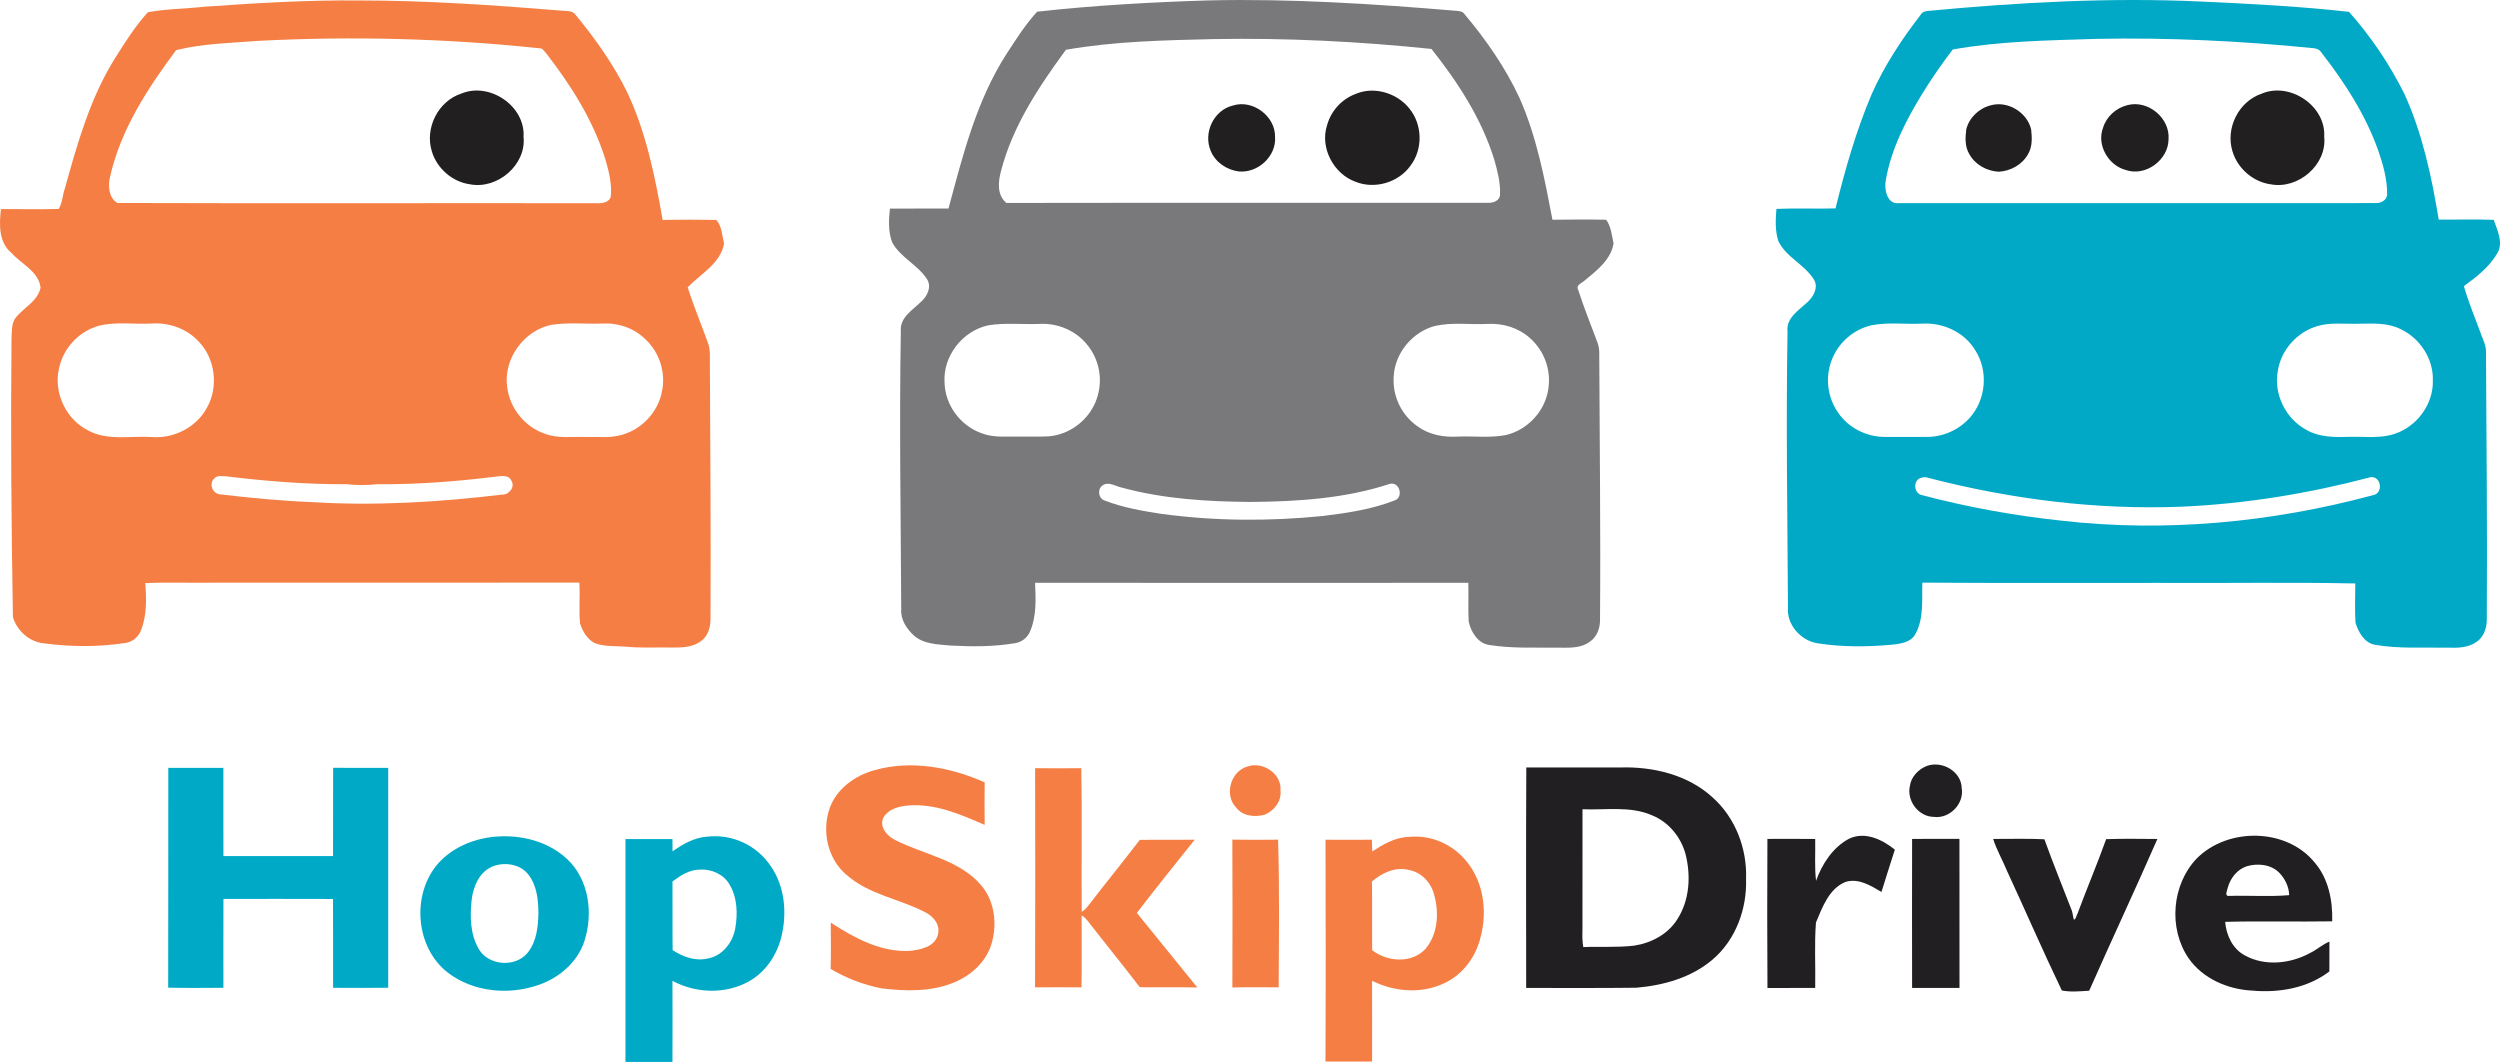
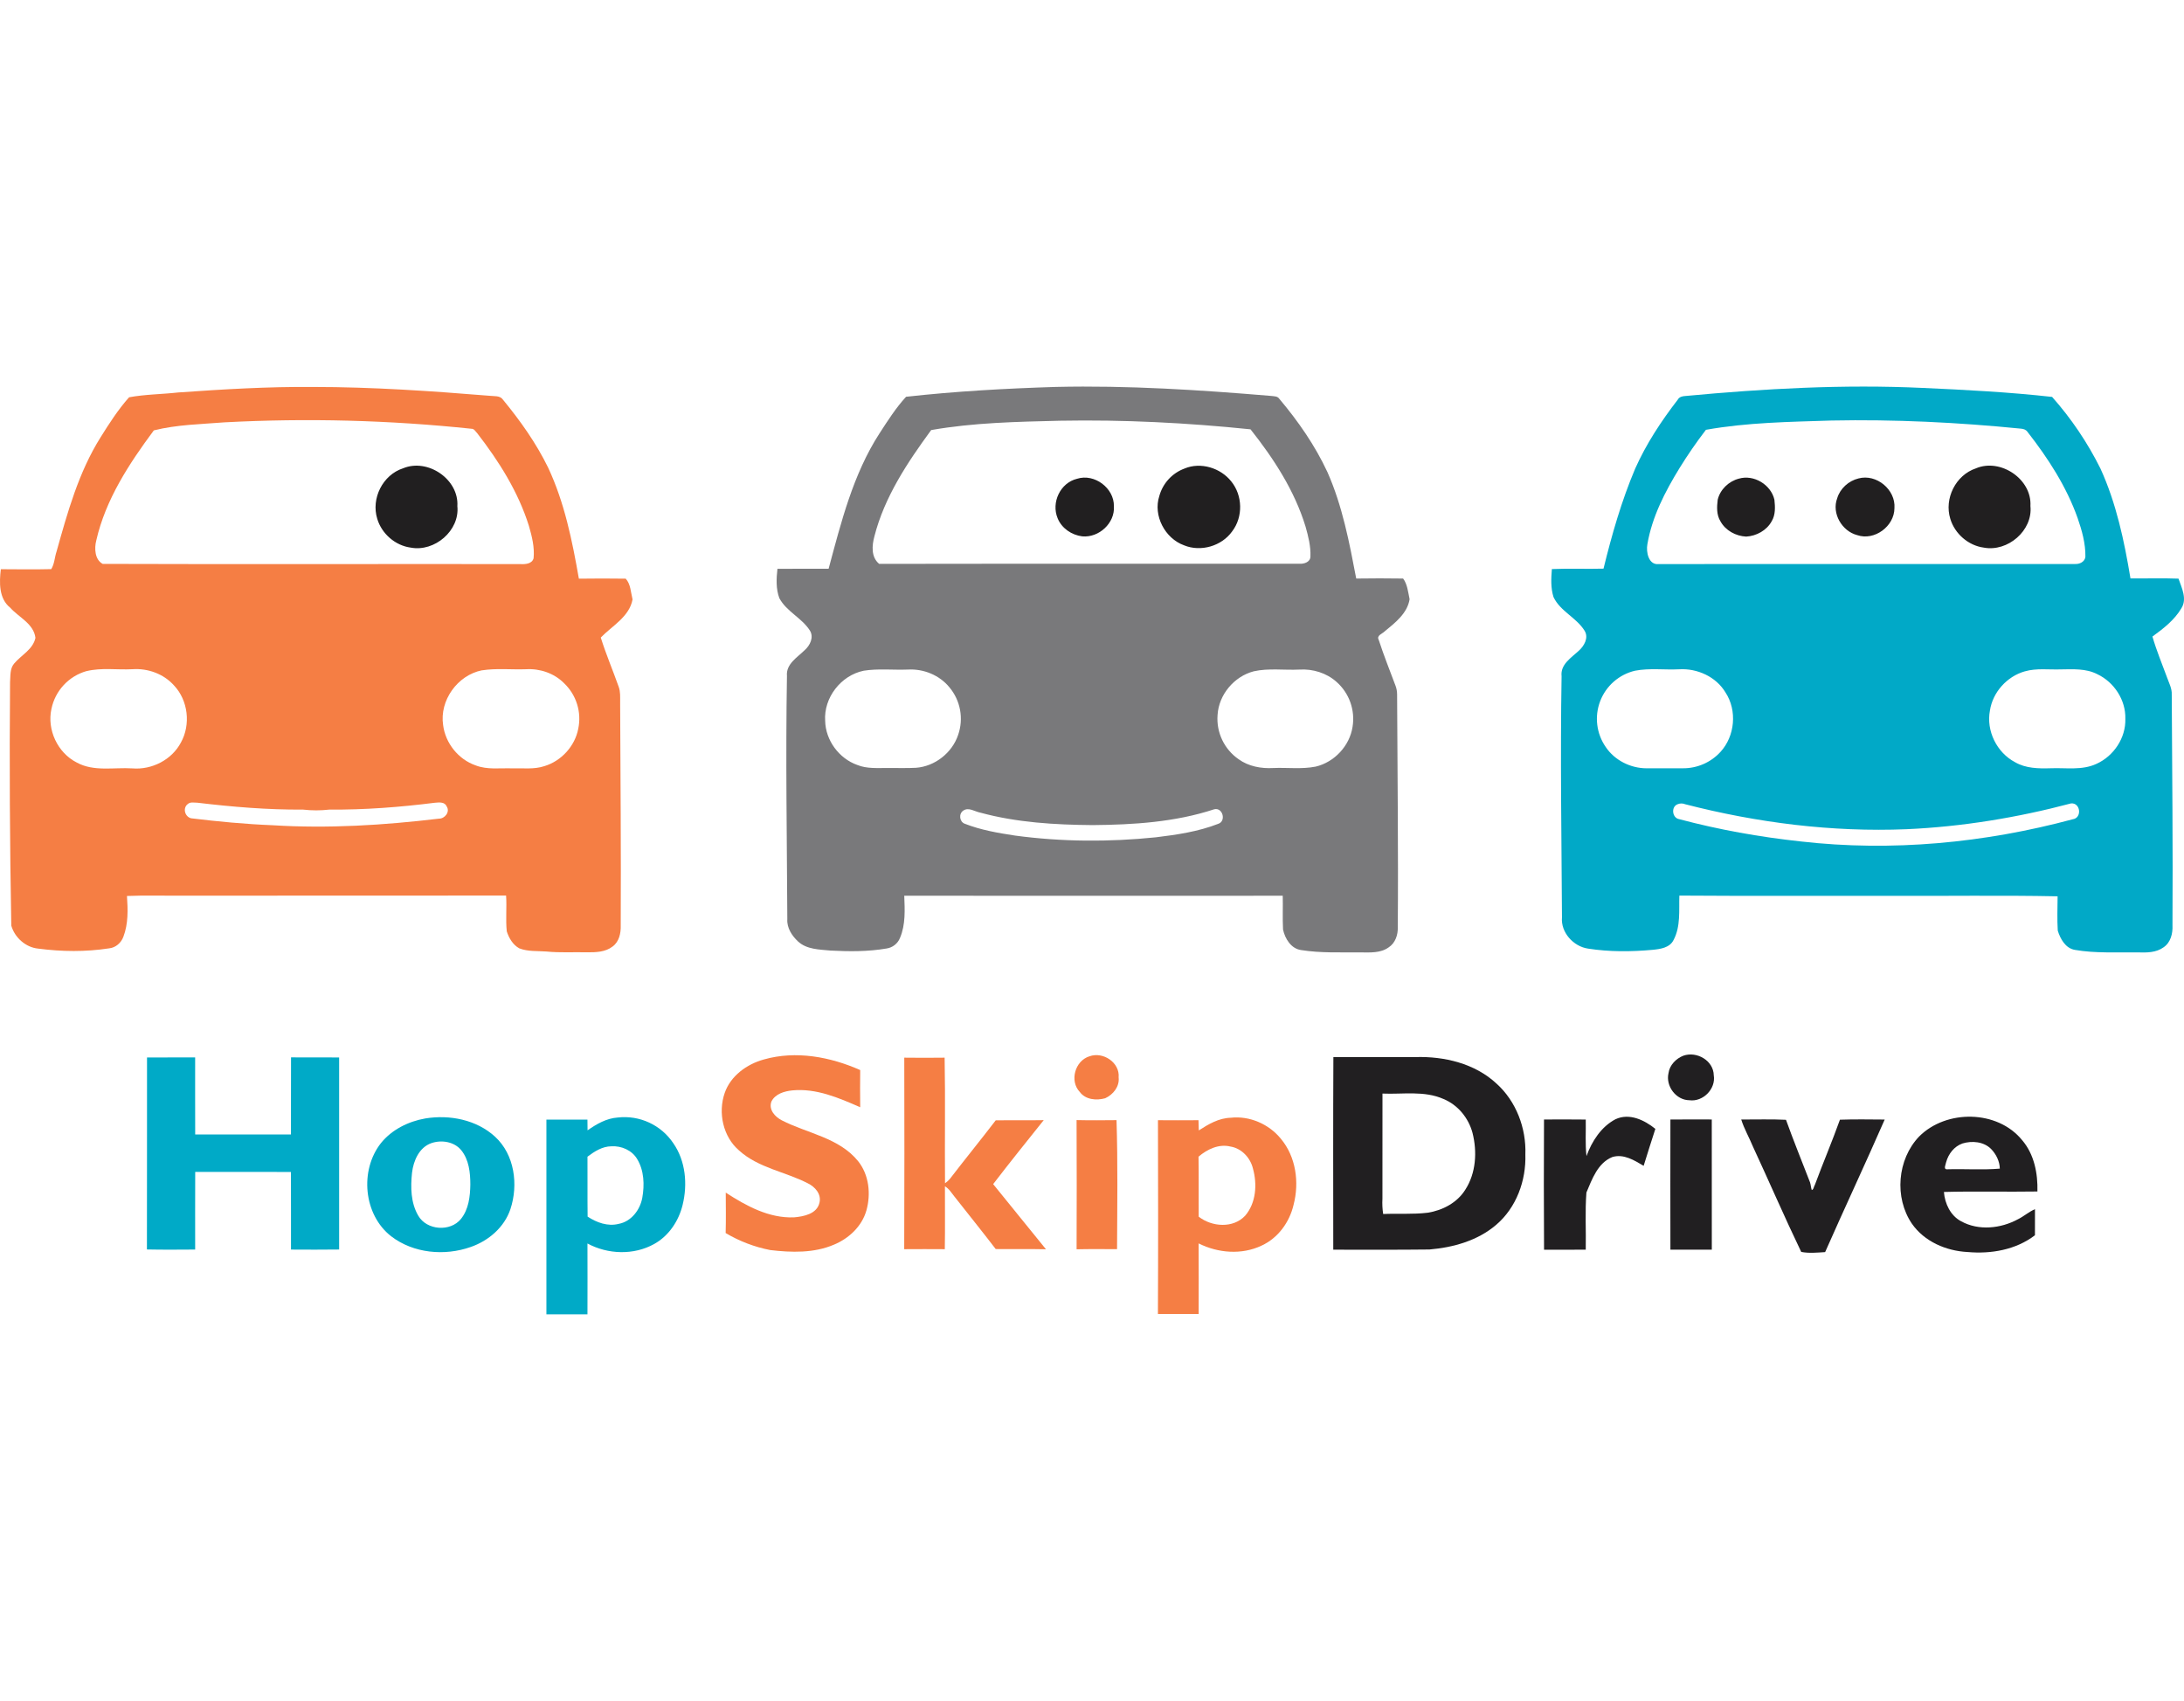
- <svg xmlns="http://www.w3.org/2000/svg" height="48" width="113">
-   <g fill="none" fill-rule="evenodd">
-     <path d="m-55-16h224v80h-224z" />
-     <path d="m16.197.021c3.053-.002 6.1.21 9.14.456.231.03.534-.024.685.2.896 1.088 1.72 2.248 2.34 3.519.847 1.808 1.247 3.786 1.589 5.743a81.252 81.252 0 0 1 2.423 0c.256.272.266.72.354 1.074-.163.899-1.07 1.376-1.644 1.972.269.862.625 1.693.926 2.544.097.26.074.54.076.812.016 3.846.049 7.69.03 11.536.013.397-.079.845-.42 1.092-.373.292-.872.304-1.324.3-.697-.017-1.396.03-2.09-.04-.472-.037-.965.011-1.414-.165-.33-.179-.536-.53-.648-.879-.064-.614.008-1.235-.035-1.852-5.57.01-11.139.001-16.708.005-.97.011-1.94-.024-2.908.017.05.704.071 1.44-.185 2.11-.116.317-.399.566-.742.6-1.21.186-2.447.173-3.658.014-.653-.06-1.222-.57-1.4-1.19-.072-4.19-.104-8.389-.064-12.586.026-.326-.017-.704.21-.971.368-.442.973-.723 1.104-1.33-.09-.737-.858-1.058-1.304-1.56-.595-.473-.568-1.31-.487-1.993.87.004 1.74.018 2.608-.004.169-.268.174-.613.275-.91.569-2.03 1.142-4.1 2.272-5.901.45-.721.914-1.444 1.481-2.08.834-.154 1.702-.155 2.548-.25 2.32-.163 4.643-.304 6.97-.284zm-6.485 21.58c-.272.212-.144.66.179.735 1.399.17 2.803.303 4.211.359 2.87.18 5.752 0 8.604-.34.31.007.595-.356.403-.636-.1-.244-.394-.204-.605-.188-1.812.23-3.637.371-5.464.355a5.93 5.93 0 0 1 -1.363 0c-1.83.013-3.656-.139-5.471-.357-.162.002-.364-.053-.494.073zm15.22-6.92c-1.263.253-2.198 1.56-2.005 2.832.116.934.789 1.777 1.681 2.085.6.235 1.255.133 1.883.154.558-.018 1.137.065 1.676-.115.874-.263 1.579-1.033 1.751-1.929a2.534 2.534 0 0 0 -.74-2.368c-.508-.51-1.24-.757-1.954-.716-.763.028-1.536-.06-2.292.058zm-20.456.04a2.57 2.57 0 0 0 -1.814 1.953c-.24 1.08.318 2.273 1.306 2.775.884.487 1.924.244 2.883.305 1.002.083 2.035-.44 2.507-1.334.521-.929.378-2.187-.359-2.962-.533-.596-1.35-.89-2.143-.835-.792.042-1.603-.09-2.38.099zm7.149-12.87c-1.223.097-2.477.117-3.666.416-1.279 1.721-2.498 3.58-2.978 5.697-.107.409-.076.993.333 1.21 7.2.025 14.4 0 21.6.011.255.014.613-.005.694-.302.057-.572-.087-1.139-.245-1.684-.552-1.755-1.546-3.333-2.667-4.779-.09-.089-.16-.246-.31-.238a80.97 80.97 0 0 0 -12.761-.332z" fill="#f57e44" />
-     <path d="m46.88.528c2.574-.286 5.165-.43 7.755-.51 3.717-.085 7.433.156 11.135.466.146.022.324.004.418.145.978 1.161 1.854 2.421 2.495 3.8.774 1.748 1.133 3.638 1.488 5.503.809-.01 1.619-.016 2.426 0 .219.284.26.714.335 1.071-.114.729-.753 1.222-1.29 1.663-.121.125-.433.21-.308.436.26.804.576 1.588.871 2.378.055.144.08.296.081.449.015 4.016.068 8.032.035 12.048.012.393-.128.815-.472 1.037-.423.305-.967.263-1.46.26-1.022-.01-2.051.042-3.065-.12-.523-.068-.84-.592-.94-1.065-.03-.58 0-1.165-.015-1.746-6.528.004-13.056.005-19.583-.001.029.727.072 1.492-.218 2.177a.884.884 0 0 1 -.696.553c-.957.165-1.937.158-2.904.107-.576-.056-1.226-.054-1.677-.469-.316-.296-.585-.704-.555-1.154-.02-4.194-.091-8.388-.019-12.582-.057-.62.53-.956.913-1.333.28-.246.495-.673.27-1.024-.418-.653-1.208-.978-1.577-1.67-.18-.482-.155-1.016-.098-1.519.883-.005 1.765.001 2.647-.002.648-2.406 1.264-4.886 2.633-7.004.425-.653.847-1.32 1.375-1.894zm2.96 21.411c-.246.163-.2.58.078.68.832.325 1.721.477 2.6.611 2.412.324 4.862.339 7.281.091 1.093-.133 2.199-.296 3.23-.698.424-.133.242-.856-.2-.755-2.026.668-4.178.802-6.297.82-1.95-.016-3.922-.13-5.812-.645-.284-.051-.604-.298-.88-.104zm15.025-7.207c-1.014.266-1.804 1.208-1.868 2.254a2.546 2.546 0 0 0 1.09 2.295c.514.37 1.162.489 1.786.454.732-.032 1.476.07 2.201-.073.97-.229 1.756-1.073 1.907-2.057a2.553 2.553 0 0 0 -.83-2.327c-.518-.464-1.226-.678-1.915-.636-.79.039-1.595-.084-2.371.09zm-20.181-.03c-1.176.242-2.072 1.397-1.99 2.596.022 1.004.716 1.945 1.663 2.279.497.203 1.042.152 1.566.157.488-.007.979.016 1.467-.011.981-.07 1.876-.775 2.185-1.704a2.537 2.537 0 0 0 -.453-2.461c-.514-.63-1.338-.963-2.146-.917-.763.031-1.536-.06-2.292.06zm3.495-12.452c-1.229 1.677-2.416 3.459-2.937 5.497-.13.478-.179 1.074.246 1.426 7.25-.013 14.503 0 21.753-.006.234.014.552-.087.56-.368.023-.532-.111-1.057-.255-1.565-.57-1.857-1.645-3.511-2.844-5.022-3.273-.338-6.563-.505-9.853-.445-2.228.054-4.47.097-6.67.483z" fill="#79797b" />
-     <path d="m87.198.488c4.08-.382 8.184-.611 12.282-.418 2.234.101 4.474.217 6.696.465a17.038 17.038 0 0 1 2.5 3.704c.821 1.796 1.234 3.747 1.554 5.686.829.008 1.657-.019 2.486.012.164.477.458 1.05.148 1.534-.358.61-.934 1.052-1.497 1.462.207.72.498 1.413.756 2.117.1.288.26.57.243.884.022 3.98.063 7.96.038 11.941.021.42-.093.886-.46 1.135-.385.28-.88.279-1.335.264-1.085-.017-2.18.057-3.254-.129-.487-.082-.755-.57-.887-.998-.035-.59-.012-1.184-.008-1.775-2.955-.059-5.916-.008-8.873-.025-3.566-.008-7.131.015-10.697-.012-.026.77.075 1.594-.301 2.3-.197.4-.682.466-1.076.505-1.114.103-2.243.11-3.348-.062-.76-.111-1.417-.84-1.349-1.62-.024-4.156-.09-8.315-.02-12.471-.07-.613.499-.955.886-1.315.28-.249.528-.672.307-1.036-.42-.683-1.261-1.007-1.61-1.744-.149-.466-.124-.968-.085-1.45.89-.039 1.781.003 2.672-.022.43-1.757.931-3.504 1.637-5.172.571-1.282 1.349-2.462 2.204-3.57.077-.145.239-.182.391-.19zm-.405 21.123c-.343.135-.276.71.089.77 2.062.548 4.17.924 6.292 1.153 4.706.537 9.503.08 14.07-1.148.49-.067.407-.864-.088-.819-2.782.736-5.64 1.206-8.516 1.334-3.853.157-7.719-.332-11.447-1.292a.51.51 0 0 0 -.4.002zm17.978-6.879c-.925.258-1.669 1.078-1.812 2.029-.201 1.048.354 2.173 1.295 2.671.557.325 1.218.334 1.844.315.79-.033 1.625.12 2.369-.226.896-.401 1.528-1.345 1.498-2.332.027-.97-.58-1.9-1.453-2.31-.583-.299-1.253-.255-1.887-.247-.618.022-1.251-.072-1.854.1zm-20.177-.031a2.557 2.557 0 0 0 -1.51 3.952c.463.686 1.284 1.096 2.108 1.096.63 0 1.262-.005 1.893-.001a2.606 2.606 0 0 0 1.93-.844c.754-.82.874-2.143.263-3.077-.487-.815-1.462-1.257-2.397-1.199-.761.037-1.535-.072-2.287.073zm3.671-12.464a23.62 23.62 0 0 0 -1.364 1.977c-.749 1.218-1.424 2.524-1.666 3.945-.075.396.061 1.09.59 1.024 7.178-.004 14.356.001 21.534-.003.235.015.507-.11.539-.369.012-.69-.179-1.367-.404-2.014-.578-1.628-1.529-3.092-2.587-4.447-.075-.117-.207-.162-.337-.172-3.261-.325-6.54-.487-9.817-.421-2.166.07-4.349.098-6.488.48z" fill="#01a9c7" />
-     <path d="m20.852 4.23c1.277-.535 2.9.566 2.812 1.957.13 1.267-1.18 2.378-2.411 2.145-.803-.106-1.504-.718-1.734-1.49-.327-1.05.281-2.27 1.333-2.613m40.438.011c.832-.348 1.854-.035 2.409.659.598.728.627 1.845.051 2.595-.542.76-1.62 1.074-2.486.719-.99-.357-1.61-1.541-1.282-2.548a2.112 2.112 0 0 1 1.308-1.425m40.945-.009c1.274-.538 2.903.558 2.819 1.95.133 1.269-1.178 2.385-2.412 2.151-.802-.106-1.501-.718-1.733-1.488-.327-1.05.278-2.265 1.326-2.613m-46.508.539c.898-.287 1.926.484 1.906 1.423.06.874-.778 1.635-1.635 1.557-.55-.068-1.066-.416-1.276-.937-.34-.813.134-1.832 1.005-2.043m34.241-.006c.774-.228 1.661.31 1.84 1.09.04.372.061.78-.14 1.112-.259.477-.789.765-1.322.796-.538-.027-1.072-.316-1.332-.796-.204-.332-.187-.74-.14-1.111.124-.529.572-.956 1.094-1.091m6.19-.011c.93-.251 1.933.582 1.86 1.54-.004.935-1.035 1.7-1.929 1.392-.787-.204-1.328-1.13-1.033-1.904.15-.507.59-.903 1.102-1.028" fill="#211f20" />
-     <path d="m56.37 34.65c.702-.257 1.577.323 1.508 1.09.055.472-.282.894-.696 1.08-.451.126-1.011.08-1.312-.323-.544-.571-.25-1.618.5-1.848" fill="#f57e44" />
-     <path d="m87.1 34.617c.694-.241 1.556.254 1.57 1.013.118.703-.554 1.388-1.26 1.293-.694-.005-1.237-.732-1.082-1.4.054-.415.391-.759.773-.906" fill="#211f21" />
-     <path d="m39.524 34.813c1.656-.47 3.437-.137 4.983.549-.009.64-.007 1.281 0 1.923-1.106-.484-2.278-.993-3.515-.871-.41.042-.887.18-1.081.58-.15.42.189.786.536.967 1.324.681 2.971.898 3.955 2.118.563.706.666 1.695.426 2.545-.23.819-.905 1.45-1.677 1.77-1.038.445-2.2.411-3.3.281a7.244 7.244 0 0 1 -2.306-.88c.02-.698.008-1.396.005-2.093 1.056.686 2.235 1.333 3.535 1.28.502-.045 1.175-.175 1.312-.747.116-.45-.224-.833-.602-1.015-1.166-.601-2.557-.793-3.555-1.697-.834-.716-1.098-1.957-.744-2.977.307-.887 1.147-1.492 2.028-1.733" fill="#f57e44" />
-     <path d="m7.607 34.709c.83-.002 1.659-.001 2.49-.001.002 1.329-.004 2.658.002 3.987 1.652.004 3.303 0 4.955 0 .006-1.33-.004-2.66.004-3.99.83.006 1.659 0 2.489.004 0 3.313-.002 6.624 0 9.937-.83.013-1.66.006-2.491.003-.002-1.338.003-2.676-.004-4.015-1.65-.007-3.301-.003-4.952-.002-.007 1.338-.001 2.677-.002 4.016-.832.005-1.664.013-2.496-.005.009-3.312 0-6.623.005-9.934" fill="#00aac7" />
-     <path d="m46.787 34.721c.697.007 1.392.01 2.088 0 .041 2.163.001 4.33.02 6.495a1.2 1.2 0 0 0 .269-.246c.776-1.01 1.58-1.997 2.354-3.007.827-.012 1.656.005 2.484-.01-.879 1.099-1.76 2.194-2.616 3.311.914 1.121 1.818 2.249 2.732 3.37-.867-.02-1.734 0-2.6-.012-.699-.913-1.421-1.807-2.131-2.71-.153-.189-.28-.409-.496-.536-.005 1.085.013 2.17-.007 3.253-.7-.006-1.4-.004-2.1 0 .015-3.303.009-6.605.003-9.908" fill="#f57e44" />
-     <path d="m68.989 34.69h4.241c1.49-.047 3.08.331 4.195 1.368 1.02.915 1.548 2.31 1.497 3.668.045 1.353-.466 2.757-1.514 3.646-.955.817-2.215 1.168-3.448 1.273-1.658.02-3.317.01-4.977.01-.002-3.322-.011-6.644.006-9.965zm2.54 1.887c-.004 1.813 0 3.628-.002 5.442-.007.263-.01.529.038.79.768-.034 1.54.026 2.305-.067.77-.119 1.525-.518 1.944-1.19.556-.861.62-1.962.375-2.936-.205-.772-.757-1.452-1.503-1.758-.996-.442-2.103-.234-3.157-.28z" fill="#211f21" />
-     <path d="m22.005 37.865c1.257-.207 2.653.065 3.61.945 1.013.93 1.212 2.49.793 3.75-.314.935-1.129 1.635-2.048 1.953-1.35.48-2.97.334-4.122-.553-1.434-1.116-1.637-3.417-.526-4.822.564-.698 1.417-1.12 2.293-1.273zm.316 1.276c-.635.222-.93.913-1.003 1.534-.079.742-.068 1.552.32 2.216.436.765 1.664.854 2.214.17.398-.496.473-1.16.483-1.775 0-.616-.07-1.287-.473-1.781-.365-.442-1.018-.542-1.541-.364zm8.079-.661c.466-.326.978-.623 1.56-.663a3.043 3.043 0 0 1 2.88 1.334c.637.92.74 2.117.48 3.183-.2.831-.714 1.605-1.47 2.025-1.056.59-2.4.544-3.455-.025.005 1.222.003 2.444 0 3.666h-2.124c-.002-3.358-.002-6.716 0-10.074.707-.003 1.415-.002 2.123 0 0 .185.004.37.006.555zm-.004 1.364c.007 1.033-.006 2.068.007 3.101.47.308 1.043.517 1.608.374.651-.121 1.108-.723 1.221-1.35.12-.668.095-1.41-.266-2.005-.27-.456-.816-.69-1.334-.658-.47.004-.876.266-1.236.538z" fill="#00aac7" />
-     <path d="m62.025 38.485c.5-.324 1.035-.64 1.652-.656.976-.11 1.975.326 2.592 1.083.785.934.964 2.26.661 3.419-.208.9-.803 1.722-1.653 2.112-1.028.491-2.258.39-3.26-.113.007 1.217.003 2.434.002 3.65-.703-.004-1.406-.001-2.108 0 .016-3.341.011-6.683.002-10.024.698.005 1.398.006 2.097 0 .003.175.01.352.015.529zm-.013 1.358c.018 1.034.001 2.069.009 3.104.683.533 1.785.615 2.407-.054.565-.664.625-1.627.399-2.438-.134-.556-.588-1.045-1.166-1.137-.6-.147-1.202.142-1.649.525z" fill="#f57e44" />
-     <path d="m83.583 37.907c.72-.338 1.498.041 2.065.497-.211.634-.403 1.274-.606 1.912-.486-.286-1.033-.633-1.621-.454-.754.306-1.047 1.144-1.34 1.835-.076.98-.014 1.973-.034 2.958-.72.004-1.44 0-2.158.002a600.532 600.532 0 0 1 -.002-6.738c.719-.002 1.44-.007 2.16.003.014.63-.035 1.263.038 1.89.276-.764.761-1.517 1.498-1.905m15.712.893c1.405-1.41 4.054-1.383 5.33.188.626.73.816 1.72.791 2.656-1.612.026-3.226-.02-4.838.024.048.604.338 1.228.896 1.52.903.497 2.05.373 2.934-.108.309-.149.564-.388.882-.52l-.002 1.348c-.985.755-2.278.978-3.491.867-1.103-.055-2.23-.539-2.873-1.462-.923-1.349-.76-3.332.371-4.513zm2.237.362c-.422.15-.718.533-.836.955-.016.113-.17.398.056.378.903-.027 1.825.043 2.718-.034-.006-.38-.191-.75-.454-1.02-.384-.382-.988-.431-1.484-.28z" fill="#211f21" />
-     <path d="m55.702 37.951c.689.015 1.377.01 2.067.002.07 2.224.037 4.45.027 6.675-.699-.003-1.396-.01-2.093.006.007-2.228.01-4.456-.001-6.683" fill="#f57e44" />
-     <path d="m86.427 37.92c.713-.006 1.426-.003 2.14-.002.005 2.246.002 4.492.002 6.737-.714.004-1.429.002-2.142 0-.004-2.244-.005-4.49 0-6.735m3.664 0c.772.004 1.545-.024 2.316.015.39 1.086.827 2.157 1.243 3.235.044.13.046.27.09.401.105-.03.106-.193.163-.274.418-1.128.89-2.235 1.295-3.367.771-.028 1.543-.012 2.316-.008-1.004 2.296-2.07 4.565-3.082 6.858-.41.025-.835.07-1.237-.01-.865-1.8-1.658-3.638-2.499-5.451-.192-.47-.453-.913-.605-1.4" fill="#211f21" />
+ <svg xmlns="http://www.w3.org/2000/svg" height="88" width="113">
+   <g fill="none">
+     <path d="M16.197 20.02c3.053-.001 6.1.21 9.14.457.231.03.534-.024.685.2.896 1.088 1.72 2.248 2.34 3.519.847 1.808 1.247 3.786 1.589 5.743a81.252 81.252 0 0 1 2.423 0c.256.272.266.72.354 1.074-.163.899-1.07 1.376-1.644 1.972.269.862.625 1.693.926 2.544.097.26.074.54.076.812.016 3.846.049 7.69.03 11.536.013.397-.079.845-.42 1.092-.373.292-.872.304-1.324.3-.697-.017-1.396.03-2.09-.04-.472-.037-.965.01-1.414-.165-.33-.18-.536-.53-.648-.88-.064-.613.008-1.234-.035-1.851-5.57.01-11.139 0-16.708.005-.97.01-1.94-.024-2.908.017.05.704.071 1.44-.185 2.11-.116.317-.399.566-.742.6-1.21.186-2.447.173-3.658.014-.653-.06-1.222-.57-1.4-1.19A471.34 471.34 0 0 1 .52 35.303c.026-.326-.017-.704.21-.971.368-.442.973-.723 1.104-1.33-.09-.737-.858-1.058-1.304-1.56-.595-.473-.568-1.31-.487-1.993.87.004 1.74.018 2.608-.004.169-.268.174-.613.275-.91.569-2.03 1.142-4.1 2.272-5.901.45-.721.914-1.444 1.481-2.08.834-.154 1.702-.155 2.548-.25 2.32-.163 4.643-.304 6.97-.284zM9.712 41.6c-.272.213-.144.66.179.736 1.399.17 2.803.303 4.211.359 2.87.18 5.752 0 8.604-.34.31.007.595-.356.403-.636-.1-.244-.394-.204-.605-.188-1.812.23-3.637.37-5.464.355a5.93 5.93 0 0 1-1.363 0c-1.83.013-3.656-.14-5.471-.357-.162.002-.364-.053-.494.073zm15.22-6.92c-1.263.254-2.198 1.56-2.005 2.833.116.934.789 1.777 1.681 2.085.6.235 1.255.133 1.883.154.558-.018 1.137.065 1.676-.115.874-.263 1.579-1.033 1.751-1.93a2.534 2.534 0 0 0-.74-2.367c-.508-.51-1.24-.757-1.954-.716-.763.028-1.536-.06-2.292.058zm-20.456.04a2.57 2.57 0 0 0-1.814 1.954c-.24 1.08.318 2.273 1.306 2.775.884.487 1.924.244 2.883.305 1.002.083 2.035-.44 2.507-1.334.521-.93.378-2.187-.359-2.962-.533-.596-1.35-.89-2.143-.835-.792.042-1.603-.09-2.38.099zm7.149-12.87c-1.223.098-2.477.118-3.666.417-1.279 1.72-2.498 3.58-2.978 5.697-.107.409-.076.993.333 1.21 7.2.025 14.4 0 21.6.01.255.015.613-.004.694-.301.057-.572-.087-1.14-.245-1.684-.552-1.755-1.546-3.333-2.667-4.78-.09-.088-.16-.245-.31-.237a80.97 80.97 0 0 0-12.761-.332z" fill="#f57e44" />
+     <path d="M46.88 20.528c2.574-.286 5.165-.43 7.755-.51 3.717-.085 7.433.156 11.135.466.146.022.324.004.418.145.978 1.16 1.854 2.42 2.495 3.8.774 1.748 1.133 3.638 1.488 5.503a75.46 75.46 0 0 1 2.426 0c.219.284.26.714.335 1.07-.114.73-.753 1.223-1.29 1.664-.121.125-.433.21-.308.436.26.804.576 1.588.871 2.378.055.144.08.296.081.449.015 4.016.068 8.032.035 12.048.012.393-.128.815-.472 1.037-.423.305-.967.263-1.46.26-1.022-.01-2.051.042-3.065-.12-.523-.068-.84-.592-.94-1.065-.03-.58 0-1.165-.015-1.746-6.528.004-13.056.005-19.583-.001.029.727.072 1.492-.218 2.177a.884.884 0 0 1-.696.553c-.957.165-1.937.158-2.904.107-.576-.056-1.226-.054-1.677-.47-.316-.295-.585-.703-.555-1.153-.02-4.194-.091-8.388-.019-12.582-.057-.62.53-.956.913-1.333.28-.246.495-.673.27-1.024-.418-.653-1.208-.978-1.577-1.67-.18-.482-.155-1.016-.098-1.52.883-.004 1.765.002 2.647-.001.648-2.406 1.264-4.886 2.633-7.004.425-.653.847-1.32 1.375-1.894zm2.96 21.41c-.246.164-.2.58.078.68.832.326 1.721.478 2.6.612 2.412.324 4.862.339 7.281.09 1.093-.132 2.199-.295 3.23-.697.424-.133.242-.856-.2-.755-2.026.668-4.178.802-6.297.82-1.95-.016-3.922-.13-5.812-.645-.284-.051-.604-.298-.88-.104zm15.025-7.206c-1.014.266-1.804 1.208-1.868 2.254a2.546 2.546 0 0 0 1.09 2.295c.514.37 1.162.489 1.786.454.732-.032 1.476.07 2.201-.073.97-.23 1.756-1.073 1.907-2.057a2.553 2.553 0 0 0-.83-2.327c-.518-.464-1.226-.678-1.915-.636-.79.039-1.595-.084-2.371.09zm-20.181-.03c-1.176.242-2.072 1.397-1.99 2.596.022 1.004.716 1.945 1.663 2.279.497.203 1.042.152 1.566.157.488-.007.979.016 1.467-.011.981-.07 1.876-.775 2.185-1.704a2.537 2.537 0 0 0-.453-2.461c-.514-.63-1.338-.963-2.146-.917-.763.03-1.536-.06-2.292.06zm3.495-12.452c-1.229 1.677-2.416 3.459-2.937 5.497-.13.478-.179 1.074.246 1.426 7.25-.013 14.503 0 21.753-.006.234.014.552-.087.56-.368.023-.532-.111-1.057-.255-1.565-.57-1.857-1.645-3.511-2.844-5.022-3.273-.338-6.563-.505-9.853-.445-2.228.054-4.47.097-6.67.483z" fill="#79797b" />
+     <path d="M87.198 20.488c4.08-.382 8.184-.611 12.282-.418 2.234.1 4.474.217 6.696.465a17.038 17.038 0 0 1 2.5 3.704c.821 1.796 1.234 3.747 1.554 5.686.829.008 1.657-.02 2.486.012.164.477.458 1.05.148 1.534-.358.61-.934 1.052-1.497 1.462.207.72.498 1.413.756 2.117.1.288.26.57.243.884.022 3.98.063 7.96.038 11.94.021.42-.093.887-.46 1.136-.385.28-.88.279-1.335.264-1.085-.017-2.18.057-3.254-.13-.487-.081-.755-.57-.887-.997-.035-.59-.012-1.184-.008-1.775-2.955-.06-5.916-.008-8.873-.025-3.566-.008-7.131.015-10.697-.012-.026.77.075 1.594-.301 2.3-.197.4-.682.466-1.076.505-1.114.103-2.243.11-3.348-.062-.76-.111-1.417-.84-1.349-1.62-.024-4.156-.09-8.315-.02-12.471-.07-.613.499-.955.886-1.315.28-.25.528-.672.307-1.036-.42-.683-1.261-1.007-1.61-1.744-.149-.466-.124-.968-.085-1.45.89-.04 1.781.003 2.672-.022.43-1.757.931-3.504 1.637-5.172.571-1.282 1.349-2.462 2.204-3.57.077-.145.239-.182.391-.19zm-.405 21.123c-.343.135-.276.71.089.77 2.062.548 4.17.924 6.292 1.153 4.706.537 9.503.08 14.07-1.148.49-.067.407-.864-.088-.82-2.782.737-5.64 1.207-8.516 1.335-3.853.157-7.719-.332-11.447-1.292a.51.51 0 0 0-.4.002zm17.978-6.88c-.925.259-1.669 1.079-1.812 2.03-.201 1.048.354 2.173 1.295 2.67.557.326 1.218.335 1.844.316.79-.033 1.625.12 2.369-.226.896-.401 1.528-1.345 1.498-2.332.027-.97-.58-1.9-1.453-2.31-.583-.3-1.253-.255-1.887-.247-.618.022-1.251-.072-1.854.1zm-20.177-.03a2.557 2.557 0 0 0-1.51 3.952c.463.686 1.284 1.096 2.108 1.096.63 0 1.262-.005 1.893-.001a2.606 2.606 0 0 0 1.93-.844c.754-.82.874-2.143.263-3.077-.487-.815-1.462-1.257-2.397-1.2-.761.038-1.535-.071-2.287.074zm3.671-12.464a23.62 23.62 0 0 0-1.364 1.977c-.749 1.218-1.424 2.524-1.666 3.945-.075.396.061 1.09.59 1.024 7.178-.004 14.356 0 21.534-.003.235.015.507-.11.539-.37.012-.69-.179-1.366-.404-2.013-.578-1.628-1.529-3.092-2.587-4.447-.075-.117-.207-.162-.337-.172-3.261-.325-6.54-.487-9.817-.421-2.166.07-4.349.098-6.488.48z" fill="#01a9c7" />
+     <path d="M20.852 24.23c1.277-.535 2.9.566 2.812 1.957.13 1.267-1.18 2.378-2.411 2.145-.803-.106-1.504-.718-1.734-1.49-.327-1.05.281-2.27 1.333-2.613m40.438.01c.832-.347 1.854-.034 2.409.66.598.728.627 1.845.051 2.595-.542.76-1.62 1.074-2.486.719-.99-.357-1.61-1.541-1.282-2.548.18-.659.667-1.19 1.308-1.425m40.945-.01c1.274-.537 2.903.559 2.819 1.95.133 1.27-1.178 2.386-2.412 2.152-.802-.106-1.501-.718-1.733-1.488-.327-1.05.278-2.265 1.326-2.613m-46.508.539c.898-.287 1.926.484 1.906 1.423.06.874-.778 1.635-1.635 1.557-.55-.068-1.066-.416-1.276-.937-.34-.813.134-1.832 1.005-2.043m34.241-.006c.774-.228 1.661.31 1.84 1.09.04.372.061.78-.14 1.112-.259.477-.789.765-1.322.796-.538-.027-1.072-.316-1.332-.796-.204-.332-.187-.74-.14-1.111.124-.53.572-.956 1.094-1.091m6.19-.011c.93-.251 1.933.582 1.86 1.54-.004.935-1.035 1.7-1.929 1.392-.787-.204-1.328-1.13-1.033-1.904.15-.507.59-.903 1.102-1.028" fill="#211f20" />
+     <path d="M56.37 54.65c.702-.257 1.577.323 1.508 1.09.055.472-.282.894-.696 1.08-.451.126-1.011.08-1.312-.323-.544-.571-.25-1.618.5-1.848" fill="#f57e44" />
+     <path d="M87.1 54.617c.694-.241 1.556.254 1.57 1.013.118.703-.554 1.388-1.26 1.293-.694-.005-1.237-.732-1.082-1.4.054-.415.391-.76.773-.906" fill="#211f21" />
+     <path d="M39.524 54.813c1.656-.47 3.437-.137 4.983.549-.009.64-.007 1.28 0 1.923-1.106-.484-2.278-.993-3.515-.871-.41.042-.887.18-1.081.58-.15.42.189.786.536.967 1.324.68 2.971.898 3.955 2.118.563.706.666 1.695.426 2.545-.23.819-.905 1.45-1.677 1.77-1.038.445-2.2.41-3.3.28a7.244 7.244 0 0 1-2.306-.88c.02-.697.008-1.395.005-2.092 1.056.686 2.235 1.333 3.535 1.28.502-.045 1.175-.175 1.312-.747.116-.45-.224-.833-.602-1.015-1.166-.601-2.557-.793-3.555-1.697-.834-.716-1.098-1.957-.744-2.977.307-.887 1.147-1.492 2.028-1.733" fill="#f57e44" />
+     <path d="M7.607 54.709c.83-.002 1.659-.001 2.49-.001.002 1.329-.004 2.658.002 3.987 1.652.004 3.303 0 4.955 0 .006-1.33-.004-2.66.004-3.99.83.006 1.659 0 2.489.004 0 3.313-.002 6.624 0 9.937-.83.013-1.66.006-2.491.003-.002-1.338.003-2.676-.004-4.015-1.65-.007-3.301-.003-4.952-.002-.007 1.338-.001 2.677-.002 4.016-.832.005-1.664.013-2.496-.005.009-3.312 0-6.623.005-9.934" fill="#00aac7" />
+     <path d="M46.787 54.72c.697.008 1.392.01 2.088 0 .041 2.164.001 4.33.02 6.496a1.2 1.2 0 0 0 .269-.246c.776-1.01 1.58-1.997 2.354-3.007.827-.012 1.656.005 2.484-.01-.879 1.099-1.76 2.194-2.616 3.31.914 1.122 1.818 2.25 2.732 3.37-.867-.02-1.734 0-2.6-.011-.699-.913-1.421-1.807-2.131-2.71-.153-.19-.28-.41-.496-.536-.005 1.085.013 2.17-.007 3.253-.7-.006-1.4-.004-2.1 0 .015-3.303.009-6.605.003-9.908" fill="#f57e44" />
+     <path d="M68.989 54.69h4.241c1.49-.047 3.08.33 4.195 1.368 1.02.915 1.548 2.31 1.497 3.668.045 1.353-.466 2.757-1.514 3.646-.955.817-2.215 1.168-3.448 1.273-1.658.02-3.317.01-4.977.01-.002-3.322-.011-6.644.006-9.965zm2.54 1.887c-.004 1.813 0 3.628-.002 5.442a3.8 3.8 0 0 0 .038.79c.768-.034 1.54.026 2.305-.067.77-.12 1.525-.518 1.944-1.19.556-.861.62-1.962.375-2.936-.205-.772-.757-1.452-1.503-1.758-.996-.442-2.103-.234-3.157-.28z" fill="#211f21" />
+     <path d="M22.005 57.865c1.257-.207 2.653.065 3.61.945 1.013.93 1.212 2.49.793 3.75-.314.935-1.129 1.635-2.048 1.953-1.35.48-2.97.334-4.122-.553-1.434-1.116-1.637-3.417-.526-4.822.564-.698 1.417-1.12 2.293-1.273zm.316 1.276c-.635.222-.93.913-1.003 1.534-.079.742-.068 1.552.32 2.216.436.765 1.664.854 2.214.17.398-.496.473-1.16.483-1.775 0-.616-.07-1.287-.473-1.781-.365-.442-1.018-.542-1.541-.364zm8.079-.661c.466-.326.978-.623 1.56-.663a3.043 3.043 0 0 1 2.88 1.334c.637.92.74 2.117.48 3.183-.2.83-.714 1.605-1.47 2.025-1.056.59-2.4.544-3.455-.025.005 1.222.003 2.444 0 3.666h-2.124c-.002-3.358-.002-6.716 0-10.074.707-.003 1.415-.002 2.123 0 0 .185.004.37.006.555zm-.004 1.364c.007 1.033-.006 2.068.007 3.1.47.309 1.043.518 1.608.375.651-.121 1.108-.723 1.221-1.35.12-.668.095-1.41-.266-2.005-.27-.456-.816-.69-1.334-.658-.47.004-.876.266-1.236.538z" fill="#00aac7" />
+     <path d="M62.025 58.485c.5-.324 1.035-.64 1.652-.656.976-.11 1.975.326 2.592 1.083.785.934.964 2.26.661 3.419-.208.9-.803 1.722-1.653 2.112-1.028.49-2.258.39-3.26-.113.007 1.217.003 2.434.002 3.65-.703-.004-1.406-.001-2.108 0 .016-3.341.011-6.683.002-10.024.698.005 1.398.006 2.097 0 .003.175.01.352.015.529zm-.013 1.358c.018 1.034.001 2.069.009 3.104.683.533 1.785.615 2.407-.054.565-.664.625-1.627.399-2.438-.134-.556-.588-1.045-1.166-1.137-.6-.147-1.202.142-1.649.525z" fill="#f57e44" />
+     <path d="M83.583 57.907c.72-.338 1.498.04 2.065.497-.211.634-.403 1.274-.606 1.912-.486-.286-1.033-.633-1.621-.454-.754.306-1.047 1.144-1.34 1.835-.076.98-.014 1.973-.034 2.958-.72.004-1.44 0-2.158.002a600.533 600.533 0 0 1-.002-6.738c.719-.002 1.44-.007 2.16.003.014.63-.035 1.263.038 1.89.276-.764.761-1.517 1.498-1.905zm15.712.893c1.405-1.41 4.054-1.383 5.33.188.626.73.816 1.72.791 2.656-1.612.026-3.226-.02-4.838.024.048.604.338 1.228.896 1.52.903.497 2.05.373 2.934-.108.309-.15.564-.388.882-.52l-.002 1.348c-.985.755-2.278.978-3.491.867-1.103-.055-2.23-.54-2.873-1.462-.923-1.35-.76-3.332.371-4.513zm2.237.362c-.422.15-.718.533-.836.955-.016.113-.17.398.056.378.903-.027 1.825.043 2.718-.034-.006-.38-.191-.75-.454-1.02-.384-.382-.988-.431-1.484-.28z" fill="#211f21" />
+     <path d="M55.702 57.95c.689.016 1.377.01 2.067.003.07 2.224.037 4.45.027 6.675-.699-.003-1.396-.01-2.093.006.007-2.228.01-4.456-.001-6.683" fill="#f57e44" />
+     <path d="M86.427 57.92c.713-.006 1.426-.003 2.14-.002.005 2.246.002 4.492.002 6.737a254.9 254.9 0 0 1-2.142 0c-.004-2.244-.005-4.49 0-6.735m3.664 0c.772.004 1.545-.024 2.316.015.39 1.086.827 2.157 1.243 3.235.044.13.046.27.09.4.105-.03.106-.192.163-.273.418-1.128.89-2.235 1.295-3.367.771-.028 1.543-.012 2.316-.008-1.004 2.296-2.07 4.565-3.082 6.858-.41.025-.835.07-1.237-.01-.865-1.8-1.658-3.638-2.499-5.451-.192-.47-.453-.913-.605-1.4" fill="#211f21" />
  </g>
</svg>
